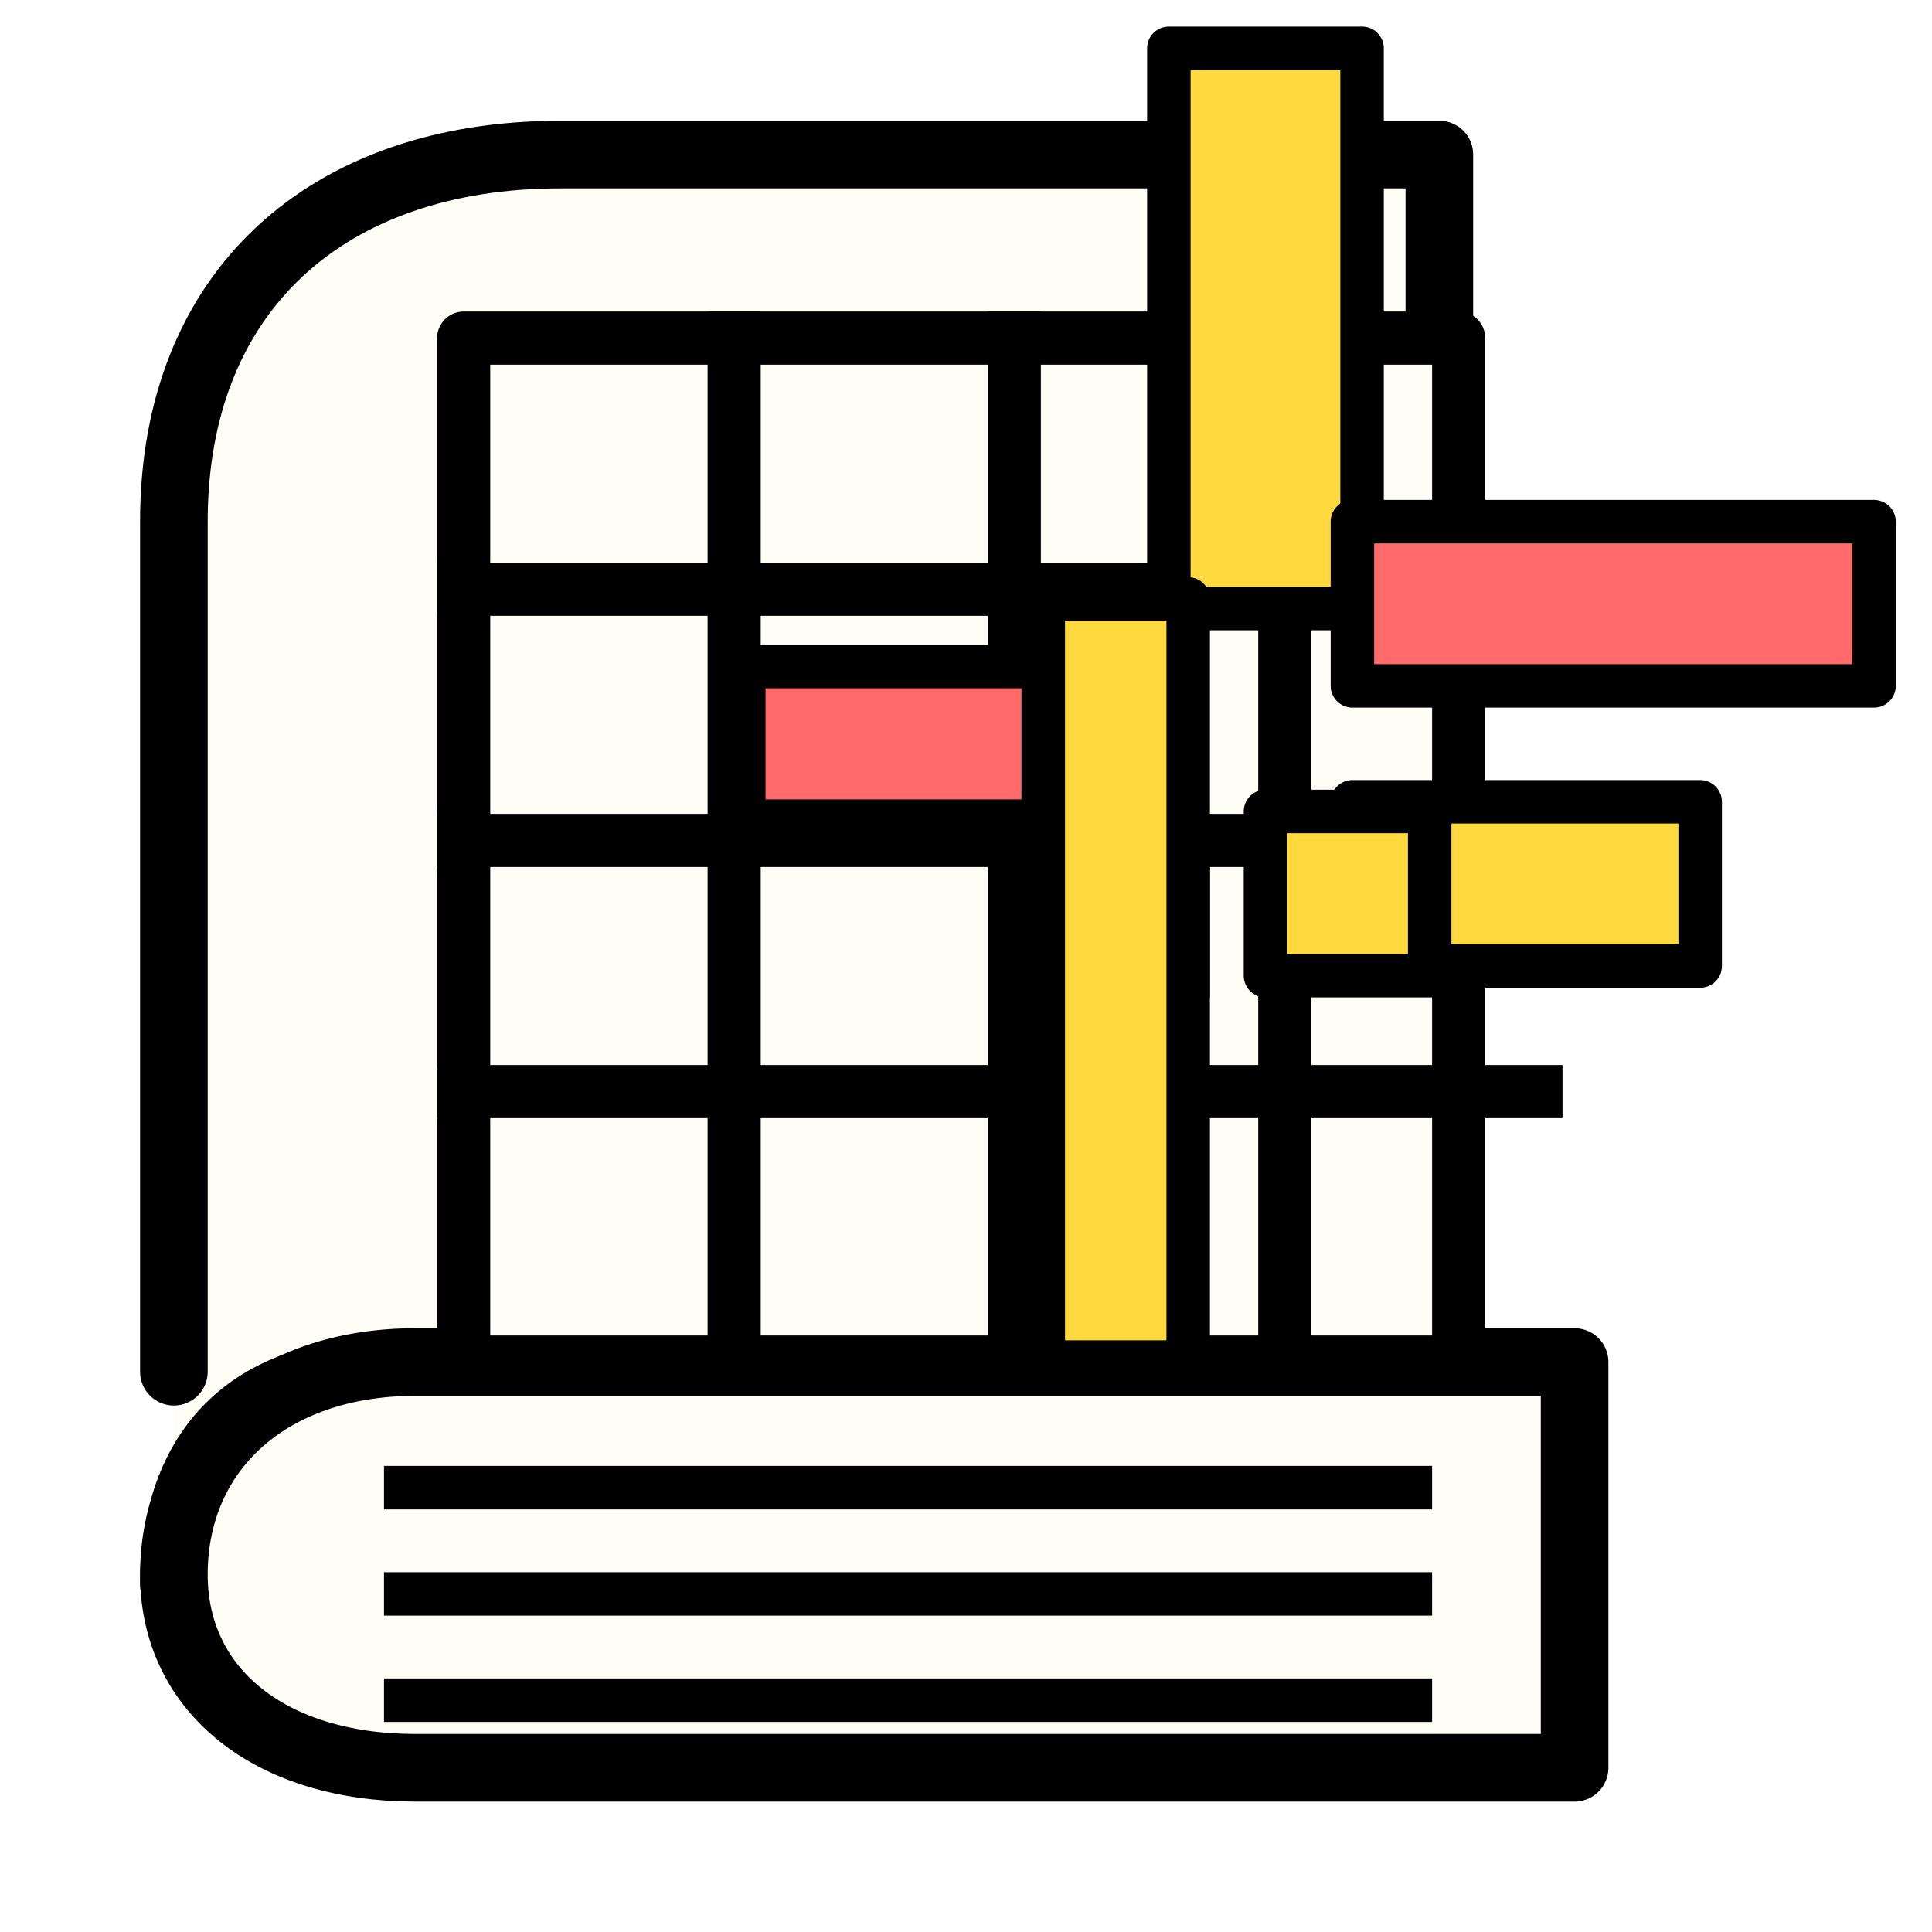
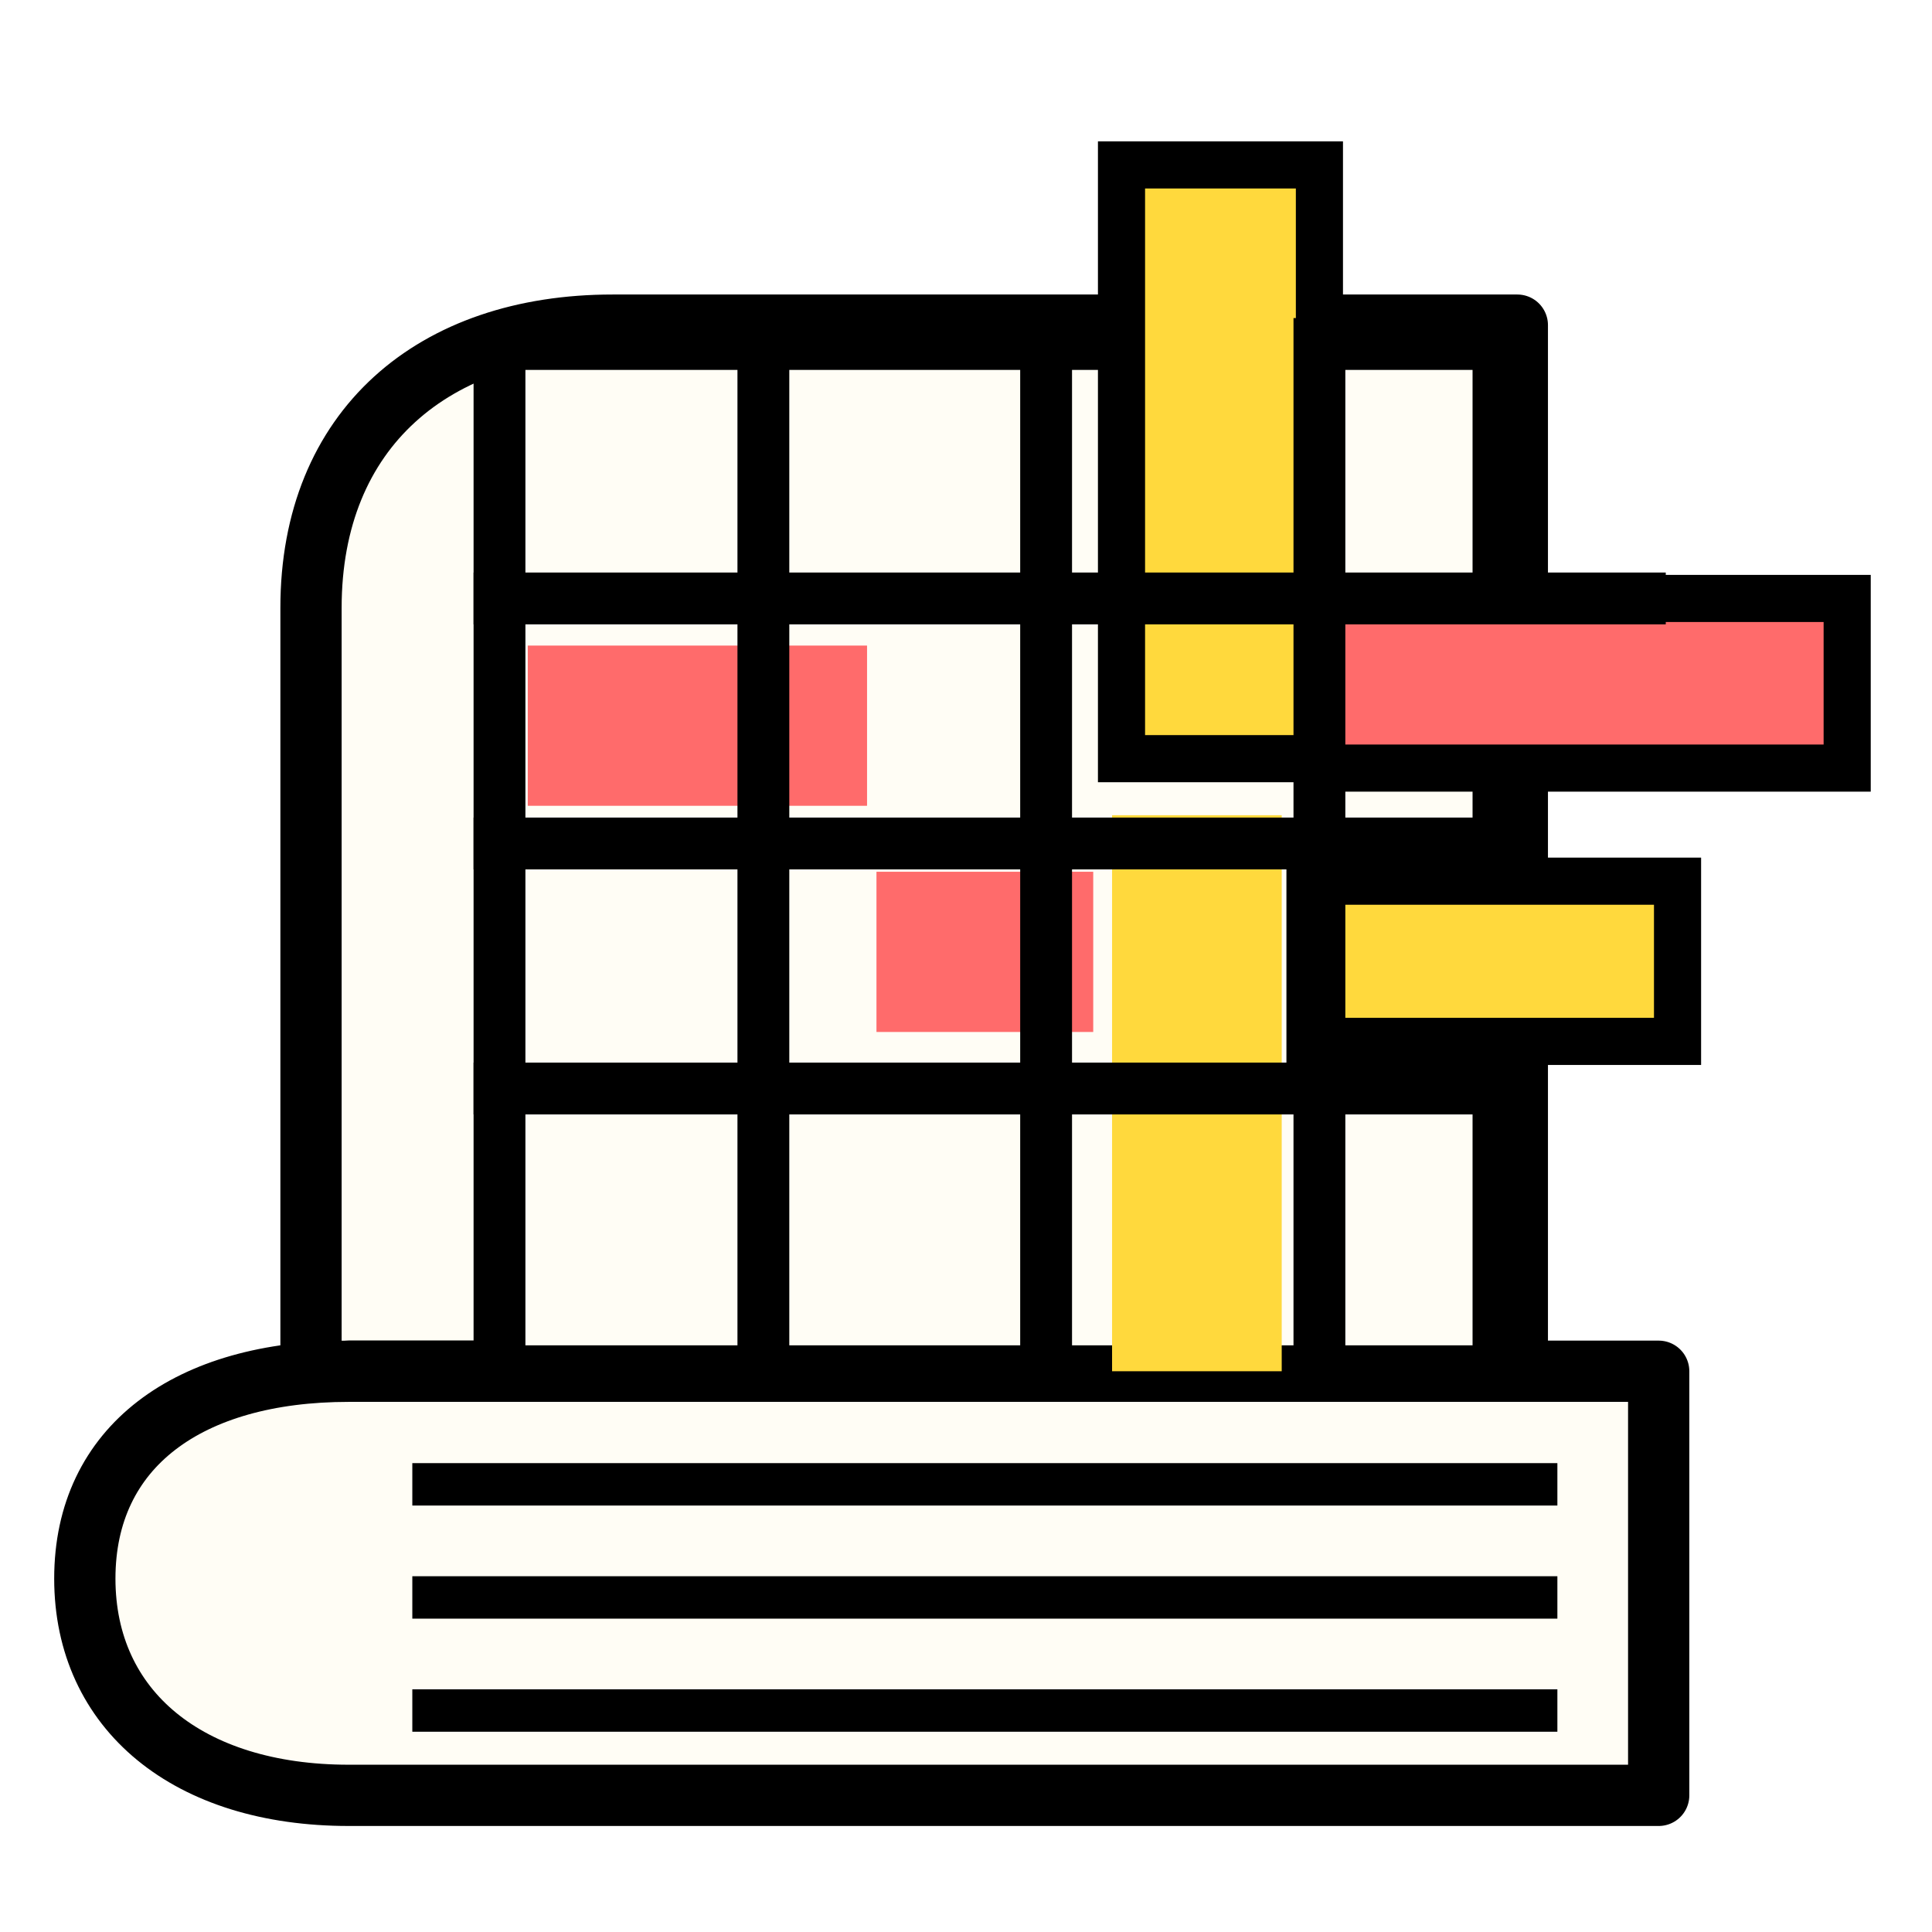
- <svg xmlns="http://www.w3.org/2000/svg" width="128" height="128" viewBox="24 0 200 190" role="img" aria-labelledby="title">
-   <g fill="none" stroke="#000" stroke-linejoin="round">
-     <path d="M42 137V49c0-24 16-38 40-38h91v126H64c-14 0-22 8-22 22" fill="#fffdf5" stroke-width="7" stroke-linecap="round" />
-     <path d="M42 158c0-13 10-22 25-22h120v42H67c-15 0-25-8-25-20Z" fill="#fffdf5" stroke-width="7" stroke-linecap="round" />
-     <path d="M66 149h104M66 160h104M66 171h104" stroke-width="4.5" stroke-linecap="square" />
-     <path d="M72 30h103v106H72z" fill="#fffdf5" stroke-width="5.5" stroke-linecap="square" />
-     <path d="M100 30v106M129 30v106M157 30v106" stroke-width="5.5" stroke-linecap="square" />
-     <path d="M72 56h124M72 82h111M72 108h111" stroke-width="5.5" stroke-linecap="square" />
-     <path d="M145 0h20v58h-20z" fill="#ffd93d" stroke-width="4.5" stroke-linecap="square" />
-     <path d="M164 49h54v17h-54z" fill="#ff6b6b" stroke-width="4.5" stroke-linecap="square" />
-     <path d="M164 78h36v17h-36z" fill="#ffd93d" stroke-width="4.5" stroke-linecap="square" />
-     <path d="M101 64h31v16h-31zM131 82h16v16h-16z" fill="#ff6b6b" stroke-width="4.5" stroke-linecap="square" />
-     <path d="M132 57h15v79h-15zM155 79h17v17h-17z" fill="#ffd93d" stroke-width="4.5" stroke-linecap="square" />
-   </g>
+ <svg xmlns="http://www.w3.org/2000/svg" width="128" height="128" viewBox="45 6 205 188" role="img" aria-labelledby="title">
+   <path d="M78 143V62c0-19 13-30 32-30h96v111H82" fill="#fffdf5" stroke="#000" stroke-width="6.5" stroke-linecap="round" stroke-linejoin="round" />
+   <path d="M82 143h139v45H82c-17 0-28-9-28-23s11-22 28-22Z" fill="#fffdf5" stroke="#000" stroke-width="6.5" stroke-linecap="round" stroke-linejoin="round" />
+   <path d="M91 155h117M91 167h117M91 179h117" fill="none" stroke="#000" stroke-width="4.5" stroke-linecap="square" />
+   <rect x="98" y="34" width="106" height="109" fill="#fffdf5" stroke="#000" stroke-width="5.5" />
+   <rect x="101" y="66" width="36" height="17" fill="#ff6b6b" />
+   <rect x="138" y="90" width="23" height="17" fill="#ff6b6b" />
+   <rect x="163" y="84" width="18" height="59" fill="#ffd93d" />
+   <rect x="164" y="15" width="21" height="63" fill="#ffd93d" stroke="#000" stroke-width="5" />
+   <rect x="185" y="61" width="56" height="18" fill="#ff6b6b" stroke="#000" stroke-width="5" />
+   <rect x="184" y="91" width="39" height="17" fill="#ffd93d" stroke="#000" stroke-width="5" />
+   <path d="M126 34v109M156 34v109M185 34v109" fill="none" stroke="#000" stroke-width="5.5" stroke-linecap="square" />
+   <path d="M98 61h121M98 87h106M98 113h106" fill="none" stroke="#000" stroke-width="5.5" stroke-linecap="square" />
</svg>
